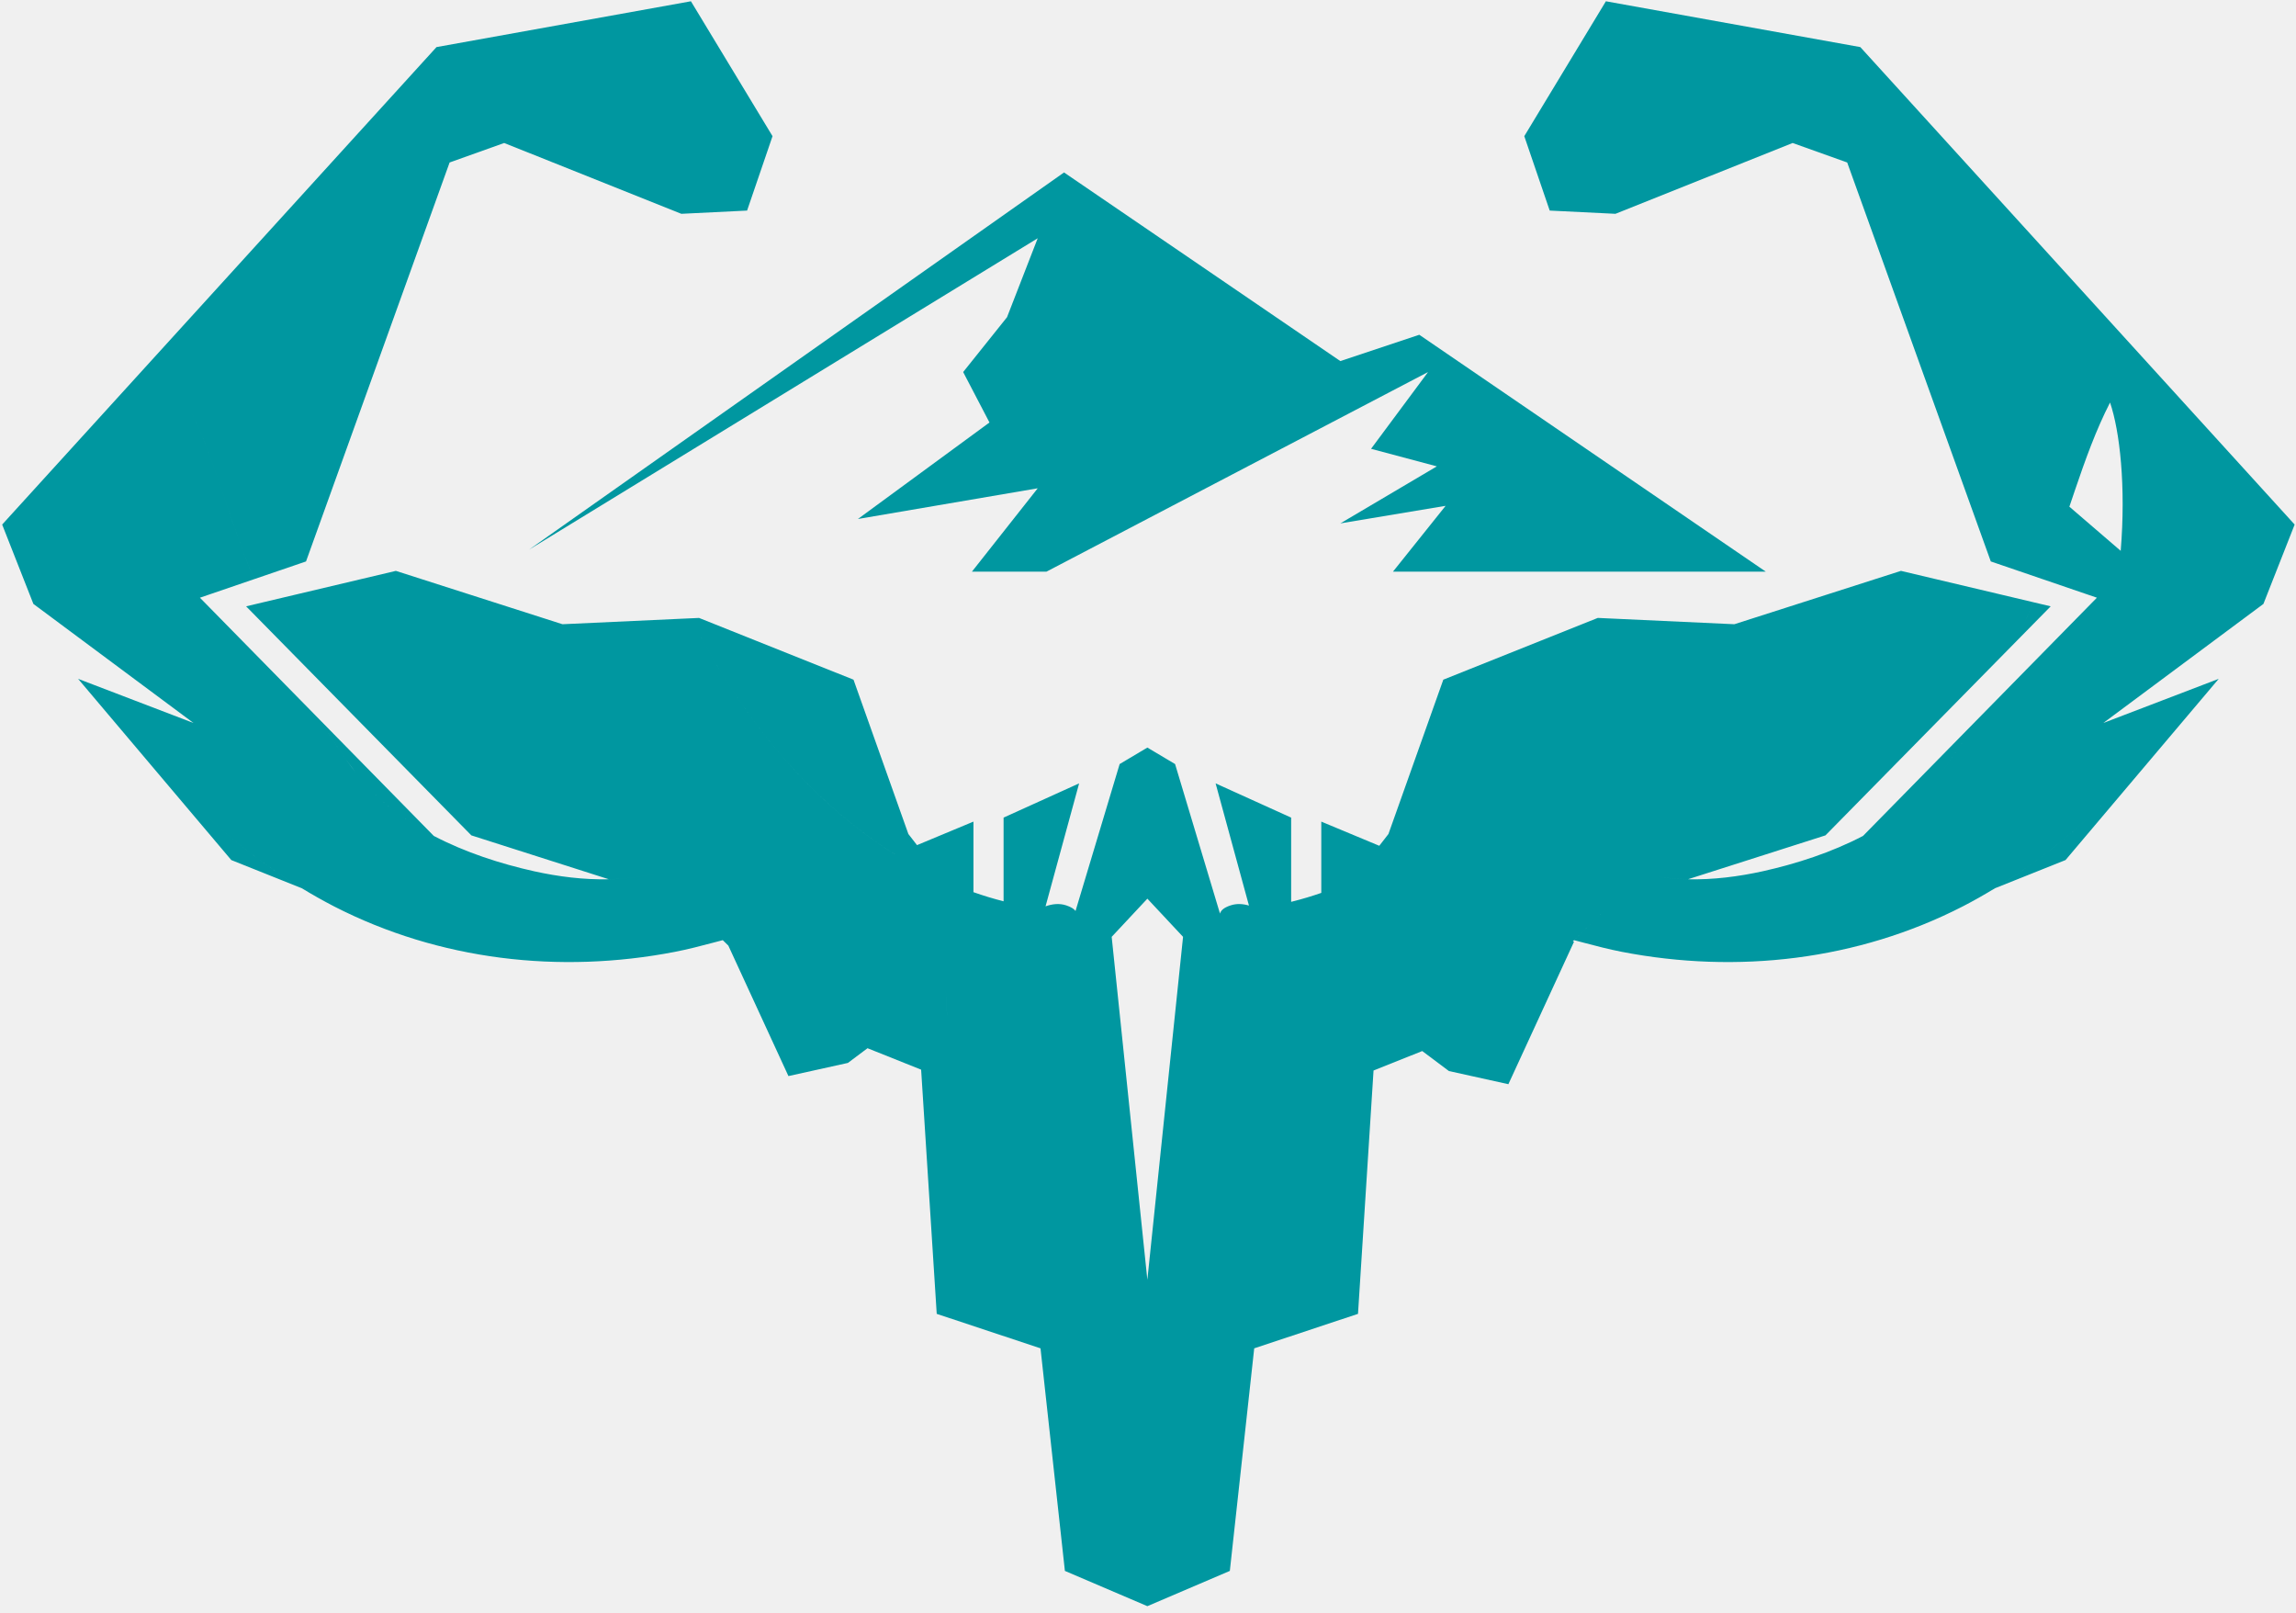
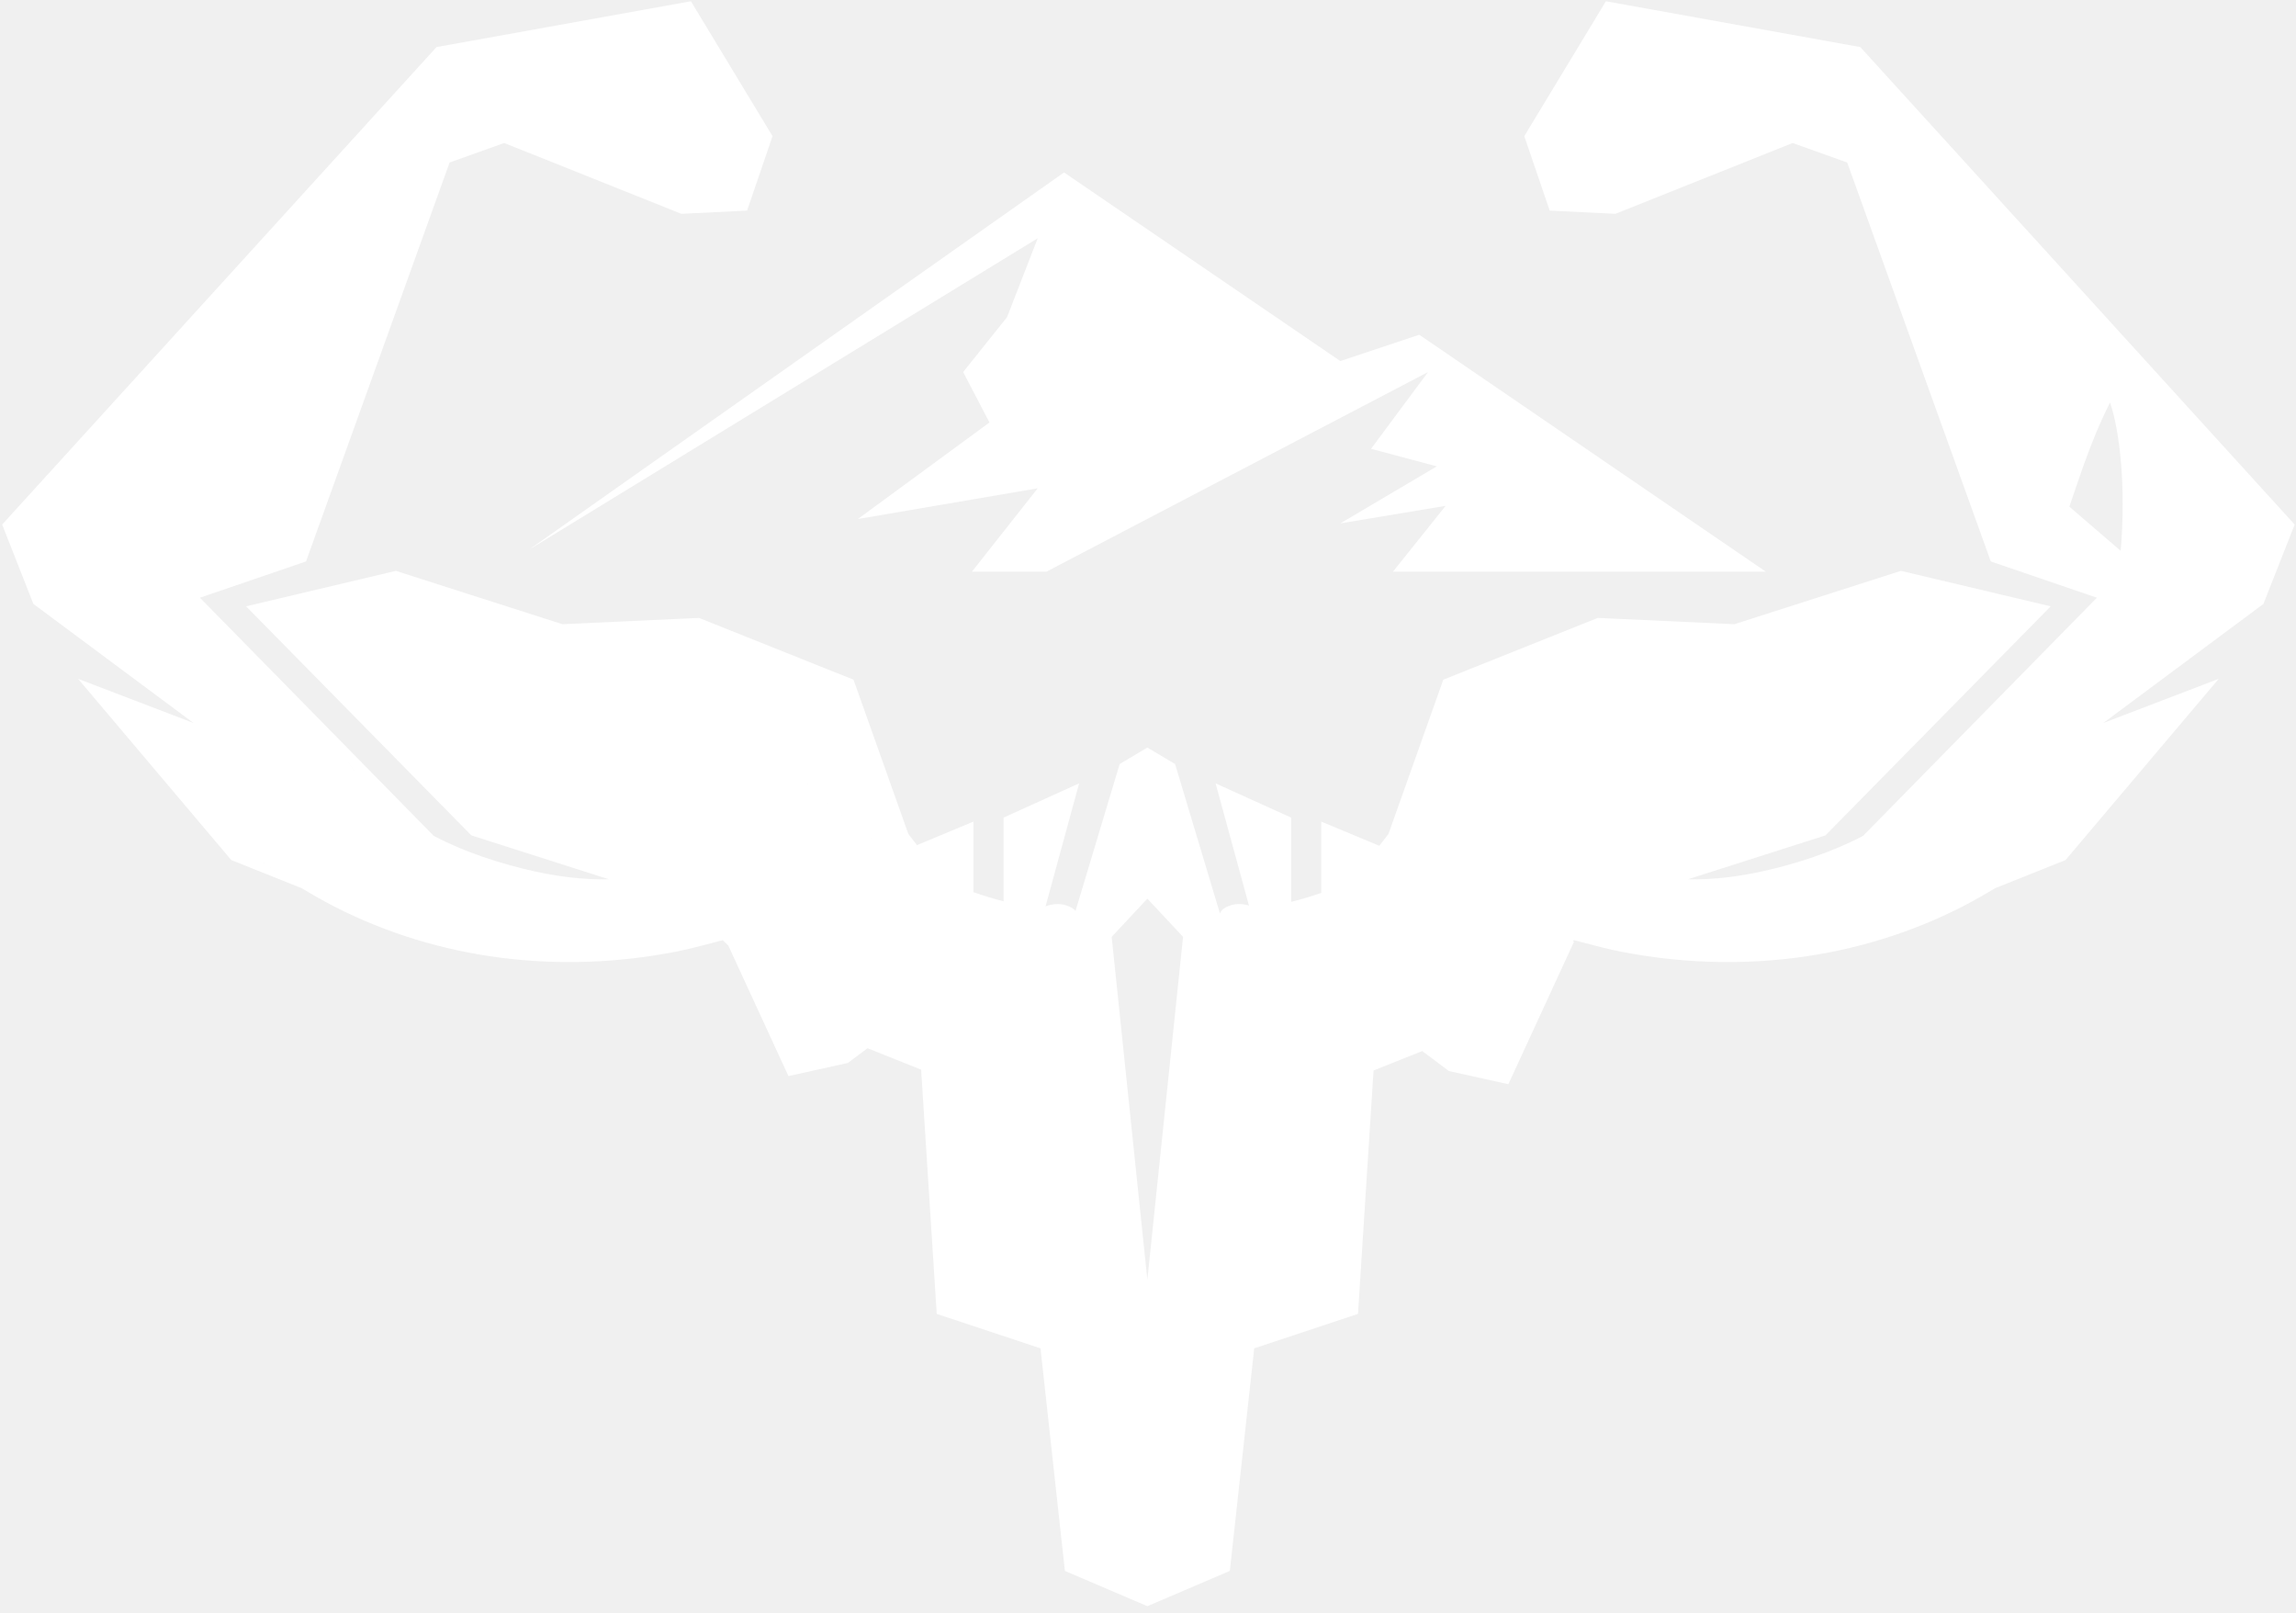
<svg xmlns="http://www.w3.org/2000/svg" width="349" height="245" fill="none">
-   <g clip-path="url(#A)" fill="#0097a0">
+   <g clip-path="url(#A)" fill="#ffffff">
    <path fill-rule="evenodd" d="M242.865 93.909l20.761.959 25.323-8.109 20.127 4.764-2.523 5.872 2.524-5.871 2.636.624-5.16 5.247-29.076 29.561-20.901 6.672c-2.27-.05-4.53-.299-6.738-.818 2.208.52 4.469.769 6.739.819 3.816.086 7.666-.402 11.358-1.217 5.121-1.14 10.43-2.854 15.25-5.371l.003-.002 1.817-1.851 15.287-15.569c-1.617 2.723-3.359 5.36-5.285 7.856 1.926-2.494 3.668-5.132 5.285-7.855l18.443-18.783-8.228-2.813.928-2.319-.93 2.319-7.898-2.699-21.826-60.631-8.294-2.963-26.932 10.763-9.994-.491-3.864-11.309L244.101.193l38.674 6.964 66.02 72.563-4.159 10.564-.588 1.497-.736.548 1.324-2.045-1.324 2.044-23.603 17.549 17.546-6.712-23.287 27.543-10.719 4.284c9.814-5.945 18.326-13.9 25.5-22.833l.039-.051-.04.051c-7.173 8.933-15.685 16.886-25.5 22.832l-22.369 8.939 22.37-8.939c-1.605.972-3.236 1.904-4.91 2.764-15.972 8.189-34.266 10.296-51.808 6.902-1.994-.384-3.959-.902-5.92-1.42l-1.35-.354 5.549-5.412-5.74 5.596.19.042-9.98 21.663-9.04-1.999-4.054-3.039-7.403 2.959-2.362 36.982-15.776 5.24-3.706 33.825-12.535 5.36-12.536-5.36-3.707-33.825-15.776-5.24-2.37-37.112-8.151-3.258-2.98 2.234-9.039 1.998-9.136-19.829-.846-.825-1.362.357-.001.001c-1.957.516-3.917 1.033-5.905 1.416-17.543 3.394-35.836 1.287-51.808-6.902-1.669-.864-3.307-1.786-4.911-2.764-5.872-3.557-11.277-7.833-16.208-12.606 4.931 4.774 10.336 9.05 16.208 12.607l-10.719-4.284-23.287-27.543 17.543 6.712L5.812 92.328l-1.32-2.036 1.32 2.038-.736-.548L.329 79.72l66.02-72.563L105.023.193l12.404 20.501-3.866 11.309-9.992.491-26.932-10.763-8.295 2.963-21.825 60.631-7.899 2.699-.979-2.441c-1.18-2.975-2.22-6.06-3.264-9.155-1.709-5.066-3.427-10.159-5.779-14.843 2.352 4.686 4.071 9.781 5.78 14.848 1.043 3.093 2.084 6.176 3.262 9.15l.979 2.441-8.228 2.813 18.443 18.783c1.613 2.716 3.35 5.347 5.27 7.835-1.919-2.489-3.657-5.12-5.27-7.836l17.105 17.42c-3.739-1.953-7.185-4.389-10.014-7.428 2.828 3.039 6.274 5.475 10.013 7.428l.001.001c4.821 2.517 10.131 4.232 15.253 5.372 3.691.815 7.54 1.303 11.356 1.217 2.503-.055 4.994-.352 7.415-.987-2.421.634-4.911.931-7.415.986l-20.9-6.672-29.076-29.561-5.16-5.247 2.636-.624 2.524 5.871-2.524-5.872 20.127-4.764 25.324 8.109 19.618-.905 1.468 2.911c6.908 12.937 16.875 25.134 29.454 32.961l.002-.001c-12.58-7.827-22.548-20.024-29.456-32.961l-1.468-2.909 1.142-.053 23.479 9.383 8.339 23.453 1.314 1.692 8.579-3.574v10.724a52.1 52.1 0 0 0 4.58 1.387v-12.719l11.483-5.203-5.103 18.686c1.005-.364 2.103-.487 3.133-.146.744.245 1.182.528 1.423.851l6.707-22.328 4.193-2.492h.039.001l4.192 2.492 6.827 22.727c.141-.495.585-.909 1.62-1.25.912-.302 1.877-.24 2.784.031l-5.071-18.571 11.483 5.203v12.798l.269-.066c1.464-.368 2.901-.801 4.312-1.29v-10.834l8.817 3.674 1.392-1.792 8.339-23.453 23.477-9.383zm-98.979 58.622c.018-.702.037-1.396-.254-2.045.29.648.271 1.342.253 2.044-.021.759-.041 1.528.329 2.259-.369-.731-.349-1.499-.328-2.258zm35.942-10.153l-5.425 52.12-5.424-52.118 5.425-5.804 5.424 5.802zm134.921-65.953l-.196.58 7.801 6.708c.809-9.809-.137-18.206-1.619-22.537l-.001.002-.001-.002c-2.15 4.195-3.773 8.733-5.322 13.293l-.662 1.956z" />
    <path d="M161.737 26.208L80.404 83.541l77.333-47.333-4.666 12-6.667 8.333 4 7.667-20 14.667 27.333-4.667-10 12.667h11.334l58-30.333-8.667 11.667 10 2.667-14.667 8.667 16-2.667-8 10h56.667l-52.667-36-12 4-42-28.667z" />
  </g>
  <defs>
    <clipPath id="A">
-       <path fill="#0097a0" d="M0 0h349v245H0z" />
+       <path fill="#ffffff" d="M0 0h349v245H0z" />
    </clipPath>
  </defs>
</svg>
